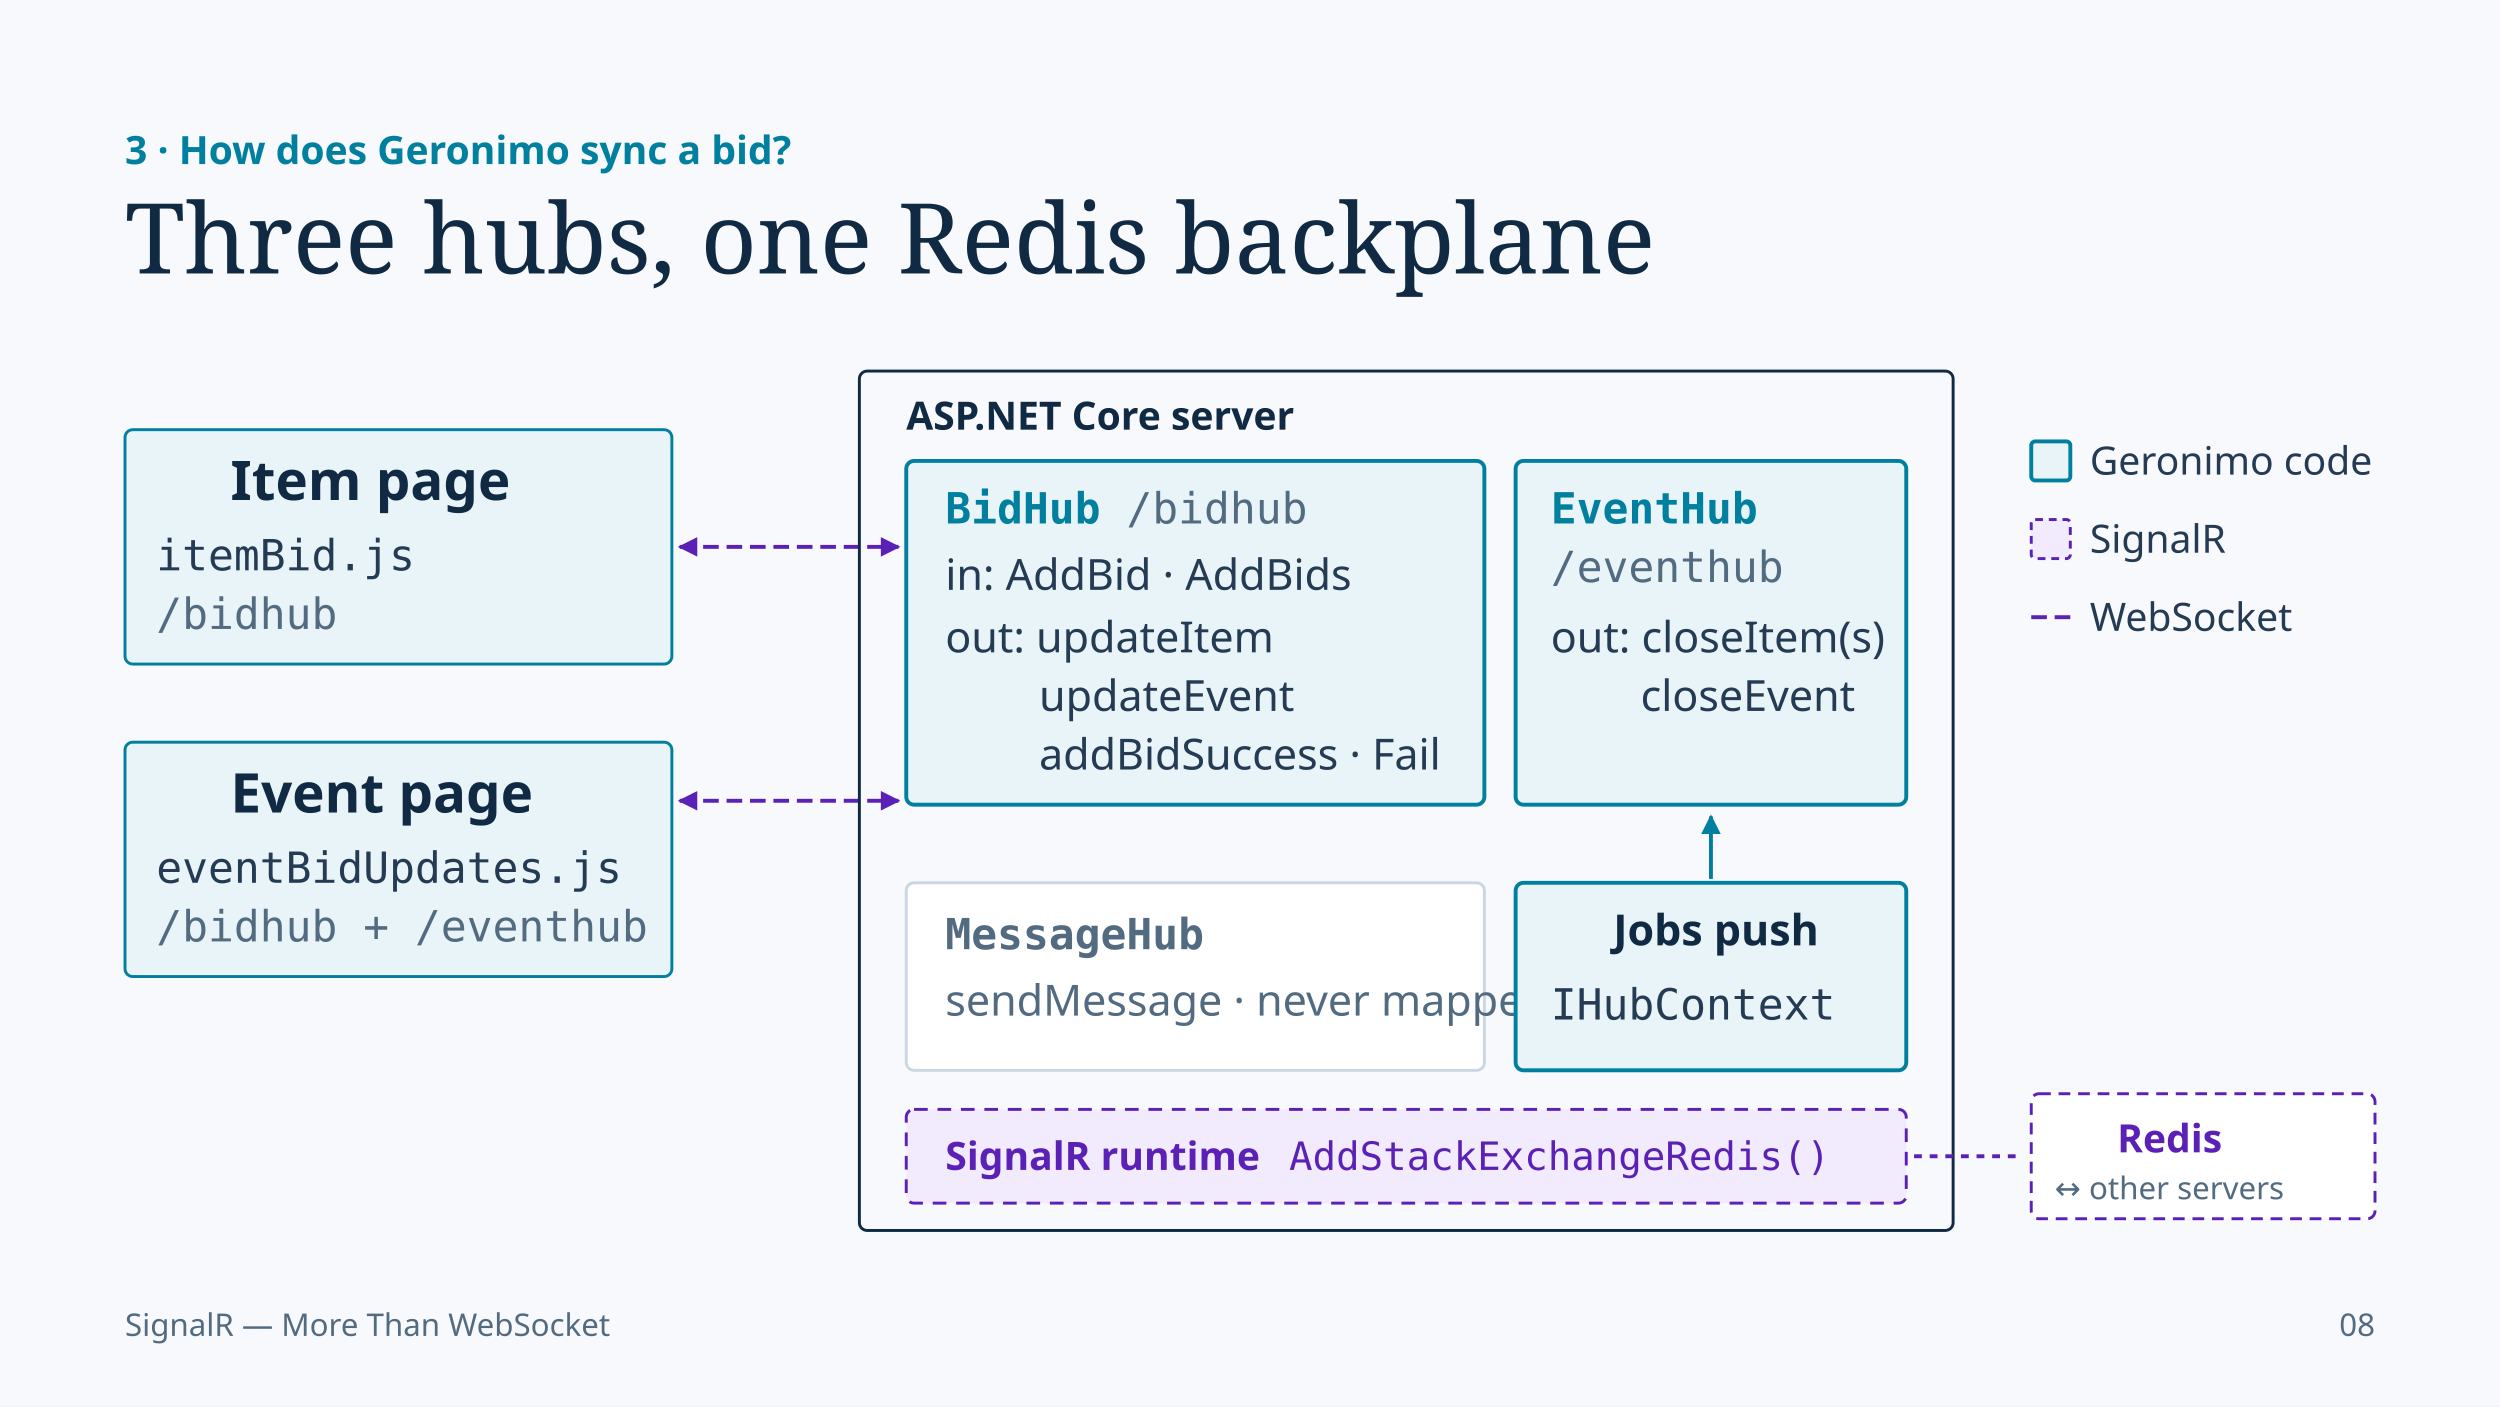
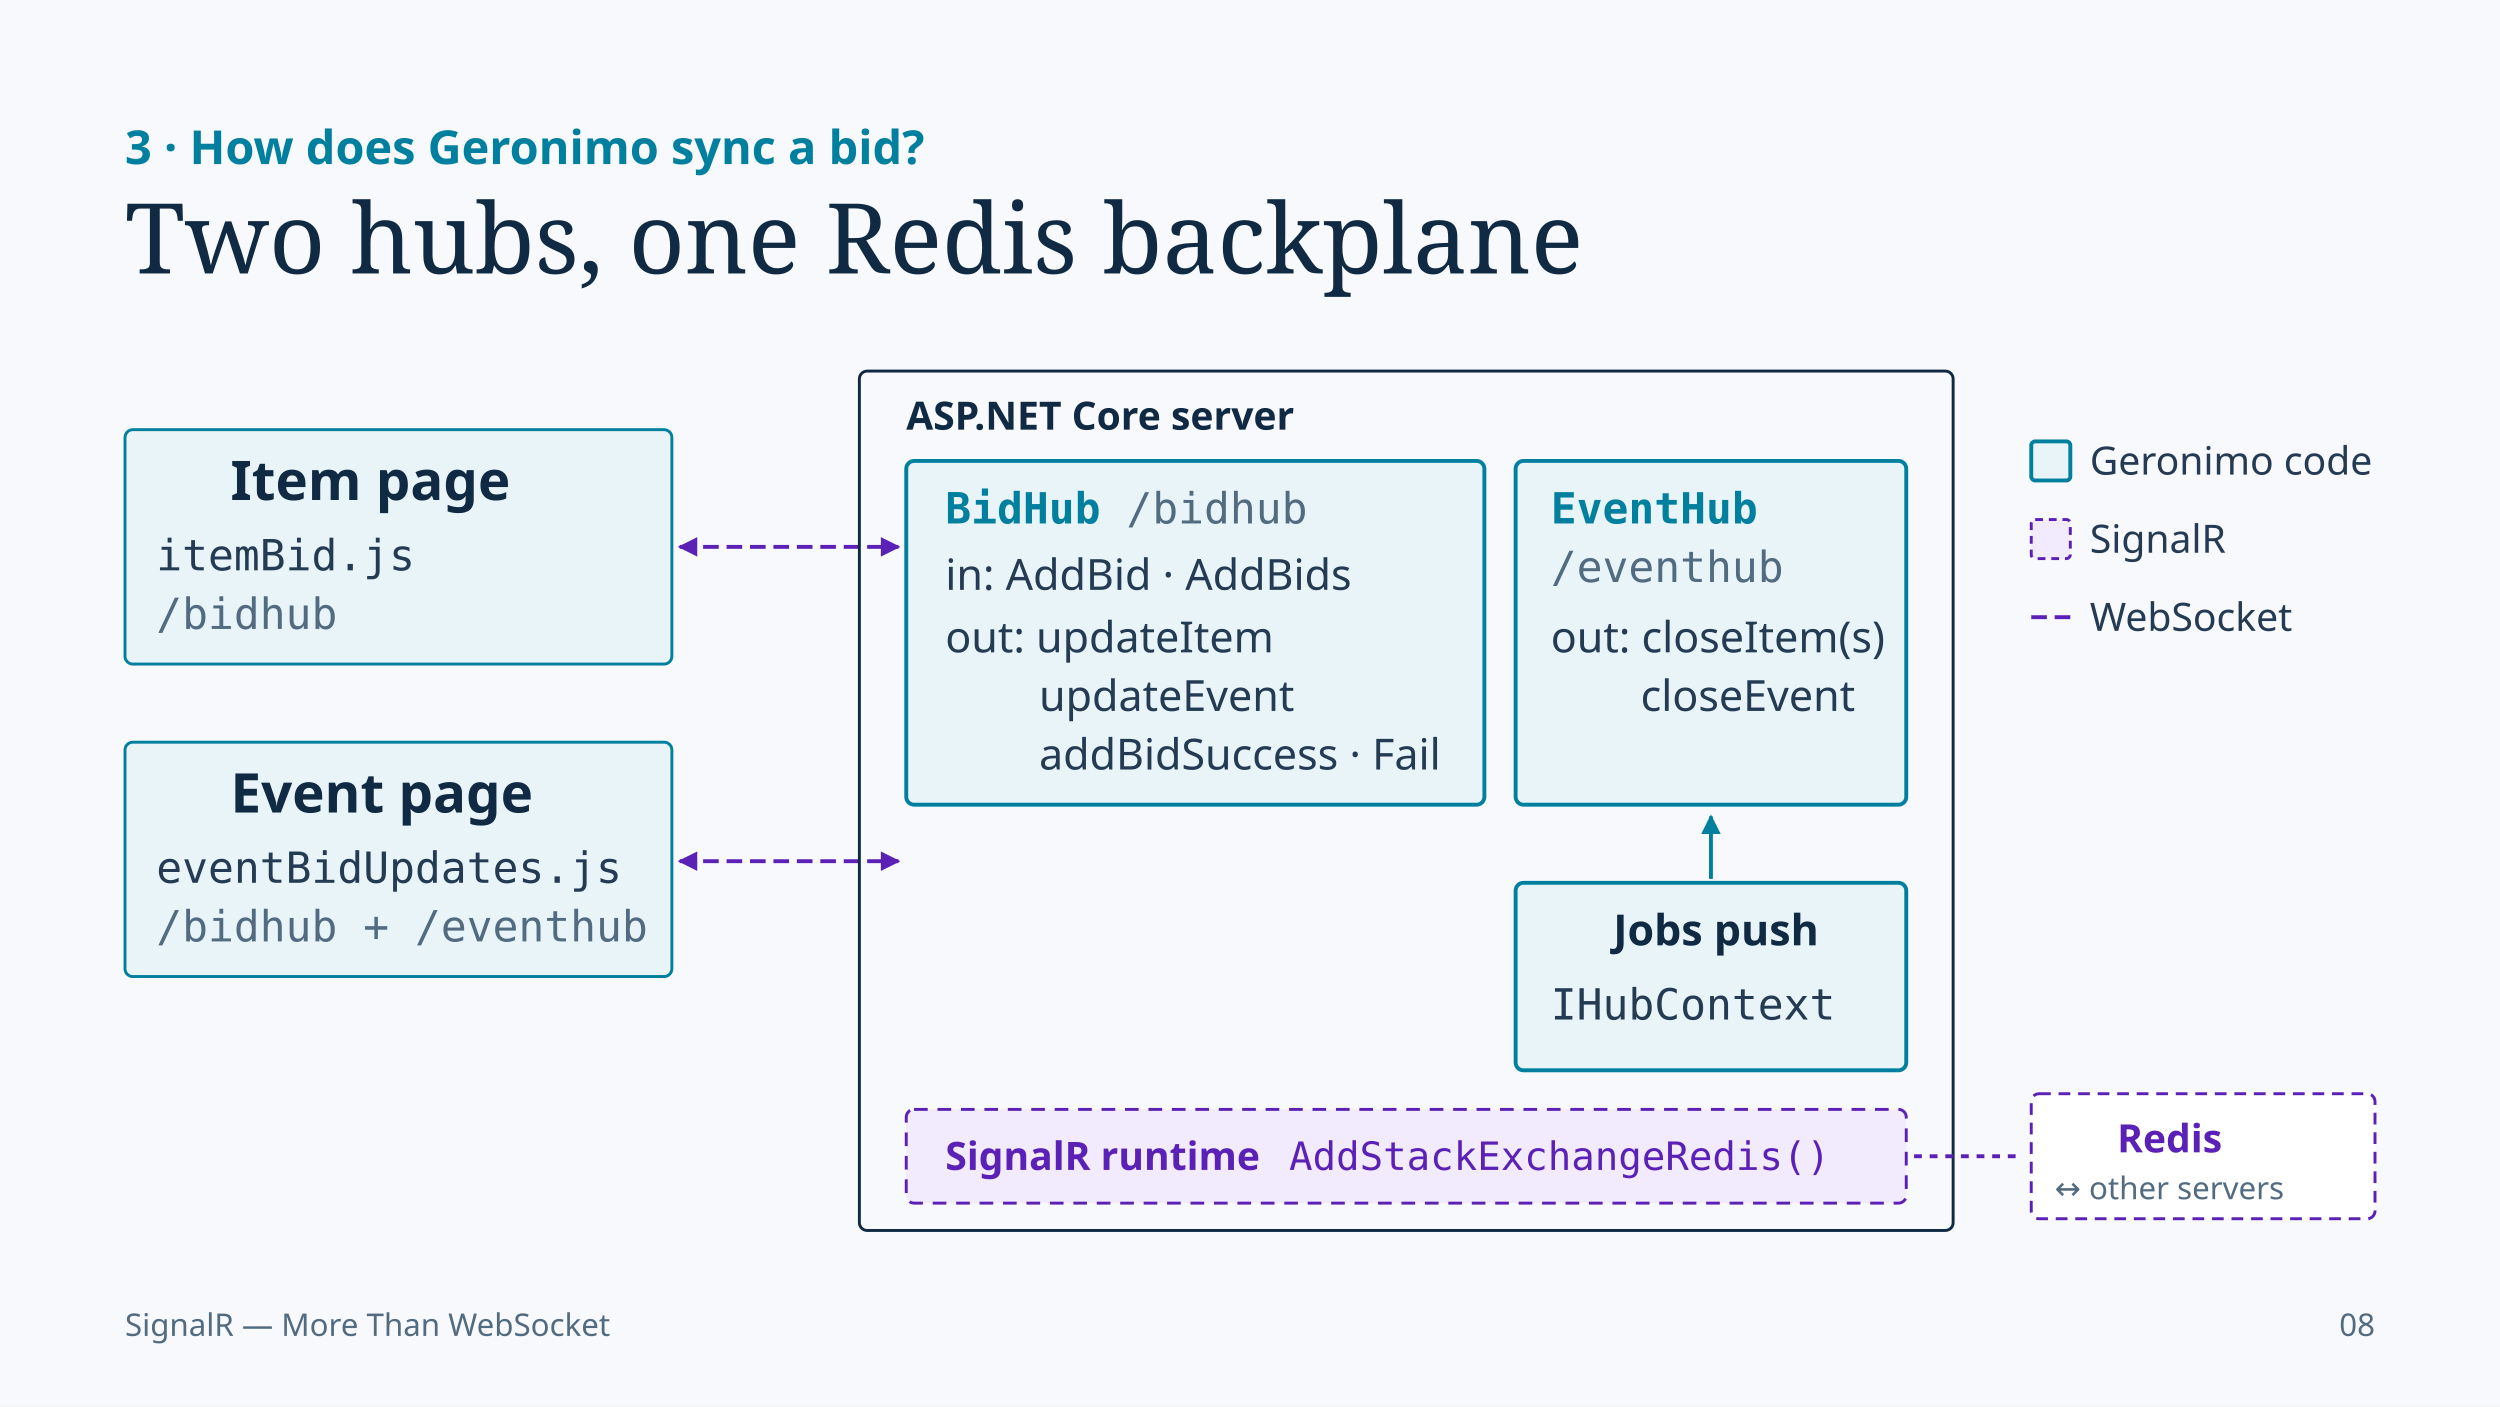
<svg xmlns="http://www.w3.org/2000/svg" viewBox="0 0 1280 720" data-pptx-page-role="content" font-family="Segoe UI, sans-serif">
  <defs>
    <marker id="arrowViolet" viewBox="0 0 10 10" refX="9" refY="5" markerWidth="5" markerHeight="5" orient="auto-start-reverse">
      <polygon points="0,0 10,5 0,10" fill="#5B21B6" />
    </marker>
    <marker id="arrowCyan" viewBox="0 0 10 10" refX="9" refY="5" markerWidth="5" markerHeight="5" orient="auto">
      <polygon points="0,0 10,5 0,10" fill="#007F9E" />
    </marker>
  </defs>
  <rect id="bg" data-pptx-role="background" x="0" y="0" width="1280" height="720" fill="#F7F9FC" />
  <g id="header" data-pptx-bounds="64 60 1152 108">
-     <text x="64" y="84" font-size="20" font-weight="600" fill="#007F9E">3 · How does Geronimo sync a bid?</text>
-     <text x="64" y="140" font-family="Cambria, serif" font-size="50" fill="#102A43">Three hubs, one Redis backplane</text>
+     <text x="64" y="84" font-size="24" font-weight="600" fill="#007F9E">3 · How does Geronimo sync a bid?</text>
+     <text x="64" y="140" font-family="Cambria, serif" font-size="50" fill="#102A43">Two hubs, one Redis backplane</text>
  </g>
  <g id="page-item" data-pptx-bounds="64 216 280 128">
    <rect x="64" y="220" width="280" height="120" rx="4" fill="#E8F4F8" stroke="#007F9E" stroke-width="1.5" />
    <use data-icon="tabler-outline/browser" x="80" y="234" width="28" height="28" fill="#007F9E" stroke-width="2" />
    <text x="118" y="256" font-size="28" font-weight="bold" fill="#102A43">Item page</text>
    <text x="80" y="292" font-family="Consolas, monospace" font-size="22" fill="#243B53">itemBid.js</text>
    <text x="80" y="322" font-family="Consolas, monospace" font-size="22" fill="#526B80">/bidhub</text>
  </g>
  <g id="page-event" data-pptx-bounds="64 376 280 128">
    <rect x="64" y="380" width="280" height="120" rx="4" fill="#E8F4F8" stroke="#007F9E" stroke-width="1.5" />
    <use data-icon="tabler-outline/browser" x="80" y="394" width="28" height="28" fill="#007F9E" stroke-width="2" />
    <text x="118" y="416" font-size="28" font-weight="bold" fill="#102A43">Event page</text>
    <text x="80" y="452" font-family="Consolas, monospace" font-size="22" fill="#243B53">eventBidUpdates.js</text>
    <text x="80" y="482" font-family="Consolas, monospace" font-size="22" fill="#526B80">/bidhub + /eventhub</text>
  </g>
  <g id="links-browsers" data-pptx-bounds="344 268 94 156" stroke="#5B21B6" stroke-width="2" stroke-dasharray="8 4">
    <line x1="348" y1="280" x2="460" y2="280" marker-start="url(#arrowViolet)" marker-end="url(#arrowViolet)" />
-     <line x1="348" y1="410" x2="460" y2="410" marker-start="url(#arrowViolet)" marker-end="url(#arrowViolet)" />
+     <line x1="348" y1="440.932" x2="460" y2="440.932" marker-start="url(#arrowViolet)" marker-end="url(#arrowViolet)" />
  </g>
  <g id="server" data-pptx-bounds="440 186 564 448">
    <rect x="440" y="190" width="560" height="440" rx="4" fill="none" stroke="#102A43" stroke-width="1.5" />
    <text x="464" y="220" font-size="20" font-weight="600" fill="#102A43">ASP.NET Core server</text>
    <rect x="464" y="236" width="296" height="176" rx="4" fill="#E8F4F8" stroke="#007F9E" stroke-width="2" />
    <text x="484" y="268" font-family="Consolas, monospace" font-size="22" font-weight="bold" fill="#007F9E">BidHub <tspan font-weight="normal" fill="#526B80">/bidhub</tspan>
    </text>
    <text x="484" y="302" font-size="22" fill="#243B53">in: AddBid · AddBids</text>
    <text x="484" y="334" font-size="22" fill="#243B53">out: updateItem</text>
    <text x="532" y="364" font-size="22" fill="#243B53">updateEvent</text>
    <text x="532" y="394" font-size="22" fill="#243B53">addBidSuccess · Fail</text>
    <rect x="776" y="236" width="200" height="176" rx="4" fill="#E8F4F8" stroke="#007F9E" stroke-width="2" />
    <text x="794" y="268" font-family="Consolas, monospace" font-size="22" font-weight="bold" fill="#007F9E">EventHub</text>
    <text x="794" y="298" font-family="Consolas, monospace" font-size="22" fill="#526B80">/eventhub</text>
    <text x="794" y="334" font-size="22" fill="#243B53">out: closeItem(s)</text>
    <text x="840" y="364" font-size="22" fill="#243B53">closeEvent</text>
-     <rect x="464" y="452" width="296" height="96" rx="4" fill="#FFFFFF" stroke="#CAD7E2" stroke-width="1.5" />
-     <text x="484" y="486" font-family="Consolas, monospace" font-size="22" font-weight="bold" fill="#526B80">MessageHub</text>
-     <text x="484" y="520" font-size="22" fill="#526B80">sendMessage · never mapped</text>
    <rect x="776" y="452" width="200" height="96" rx="4" fill="#E8F4F8" stroke="#007F9E" stroke-width="2" />
    <use data-icon="tabler-outline/clock" x="794" y="464" width="24" height="24" fill="#007F9E" stroke-width="2" />
    <text x="826" y="484" font-size="22" font-weight="bold" fill="#102A43">Jobs push</text>
    <text x="794" y="522" font-family="Consolas, monospace" font-size="22" fill="#243B53">IHubContext</text>
    <line x1="876" y1="450" x2="876" y2="418" stroke="#007F9E" stroke-width="2" marker-end="url(#arrowCyan)" />
    <rect x="464" y="568" width="512" height="48" rx="4" fill="#F1EBFD" stroke="#5B21B6" stroke-width="1.5" stroke-dasharray="7 5" />
    <text x="484" y="599" font-size="20" font-weight="bold" fill="#5B21B6">SignalR runtime</text>
    <text x="660" y="599" font-family="Consolas, monospace" font-size="20" fill="#5B21B6">AddStackExchangeRedis()</text>
  </g>
  <g id="redis" data-pptx-bounds="1004 556 212 72">
    <line x1="980" y1="592" x2="1036" y2="592" stroke="#5B21B6" stroke-width="2" stroke-dasharray="4 4" />
    <rect x="1040" y="560" width="176" height="64" rx="4" fill="#FFFFFF" stroke="#5B21B6" stroke-width="1.5" stroke-dasharray="6 4" />
    <use data-icon="tabler-outline/database" x="1052" y="572" width="24" height="24" fill="#5B21B6" stroke-width="2" />
    <text x="1084" y="590" font-size="20" font-weight="bold" fill="#5B21B6">Redis</text>
    <text x="1052" y="614" font-size="16" fill="#526B80">↔ other servers</text>
  </g>
  <g id="legend" data-pptx-bounds="1036 216 180 120">
    <rect x="1040" y="226" width="20" height="20" rx="2" fill="#E8F4F8" stroke="#007F9E" stroke-width="2" />
    <text x="1070" y="243" font-size="20" fill="#243B53">Geronimo code</text>
    <rect x="1040" y="266" width="20" height="20" rx="2" fill="#F1EBFD" stroke="#5B21B6" stroke-width="1.5" stroke-dasharray="4 3" />
    <text x="1070" y="283" font-size="20" fill="#243B53">SignalR</text>
    <line x1="1040" y1="316" x2="1060" y2="316" stroke="#5B21B6" stroke-width="2" stroke-dasharray="8 4" />
    <text x="1070" y="323" font-size="20" fill="#243B53">WebSocket</text>
  </g>
  <g id="footer" data-pptx-role="footer" data-pptx-bounds="64 664 1152 30" font-size="16" fill="#526B80">
    <text x="64" y="684">SignalR — More Than WebSocket</text>
    <text x="1216" y="684" text-anchor="end">08</text>
  </g>
</svg>
